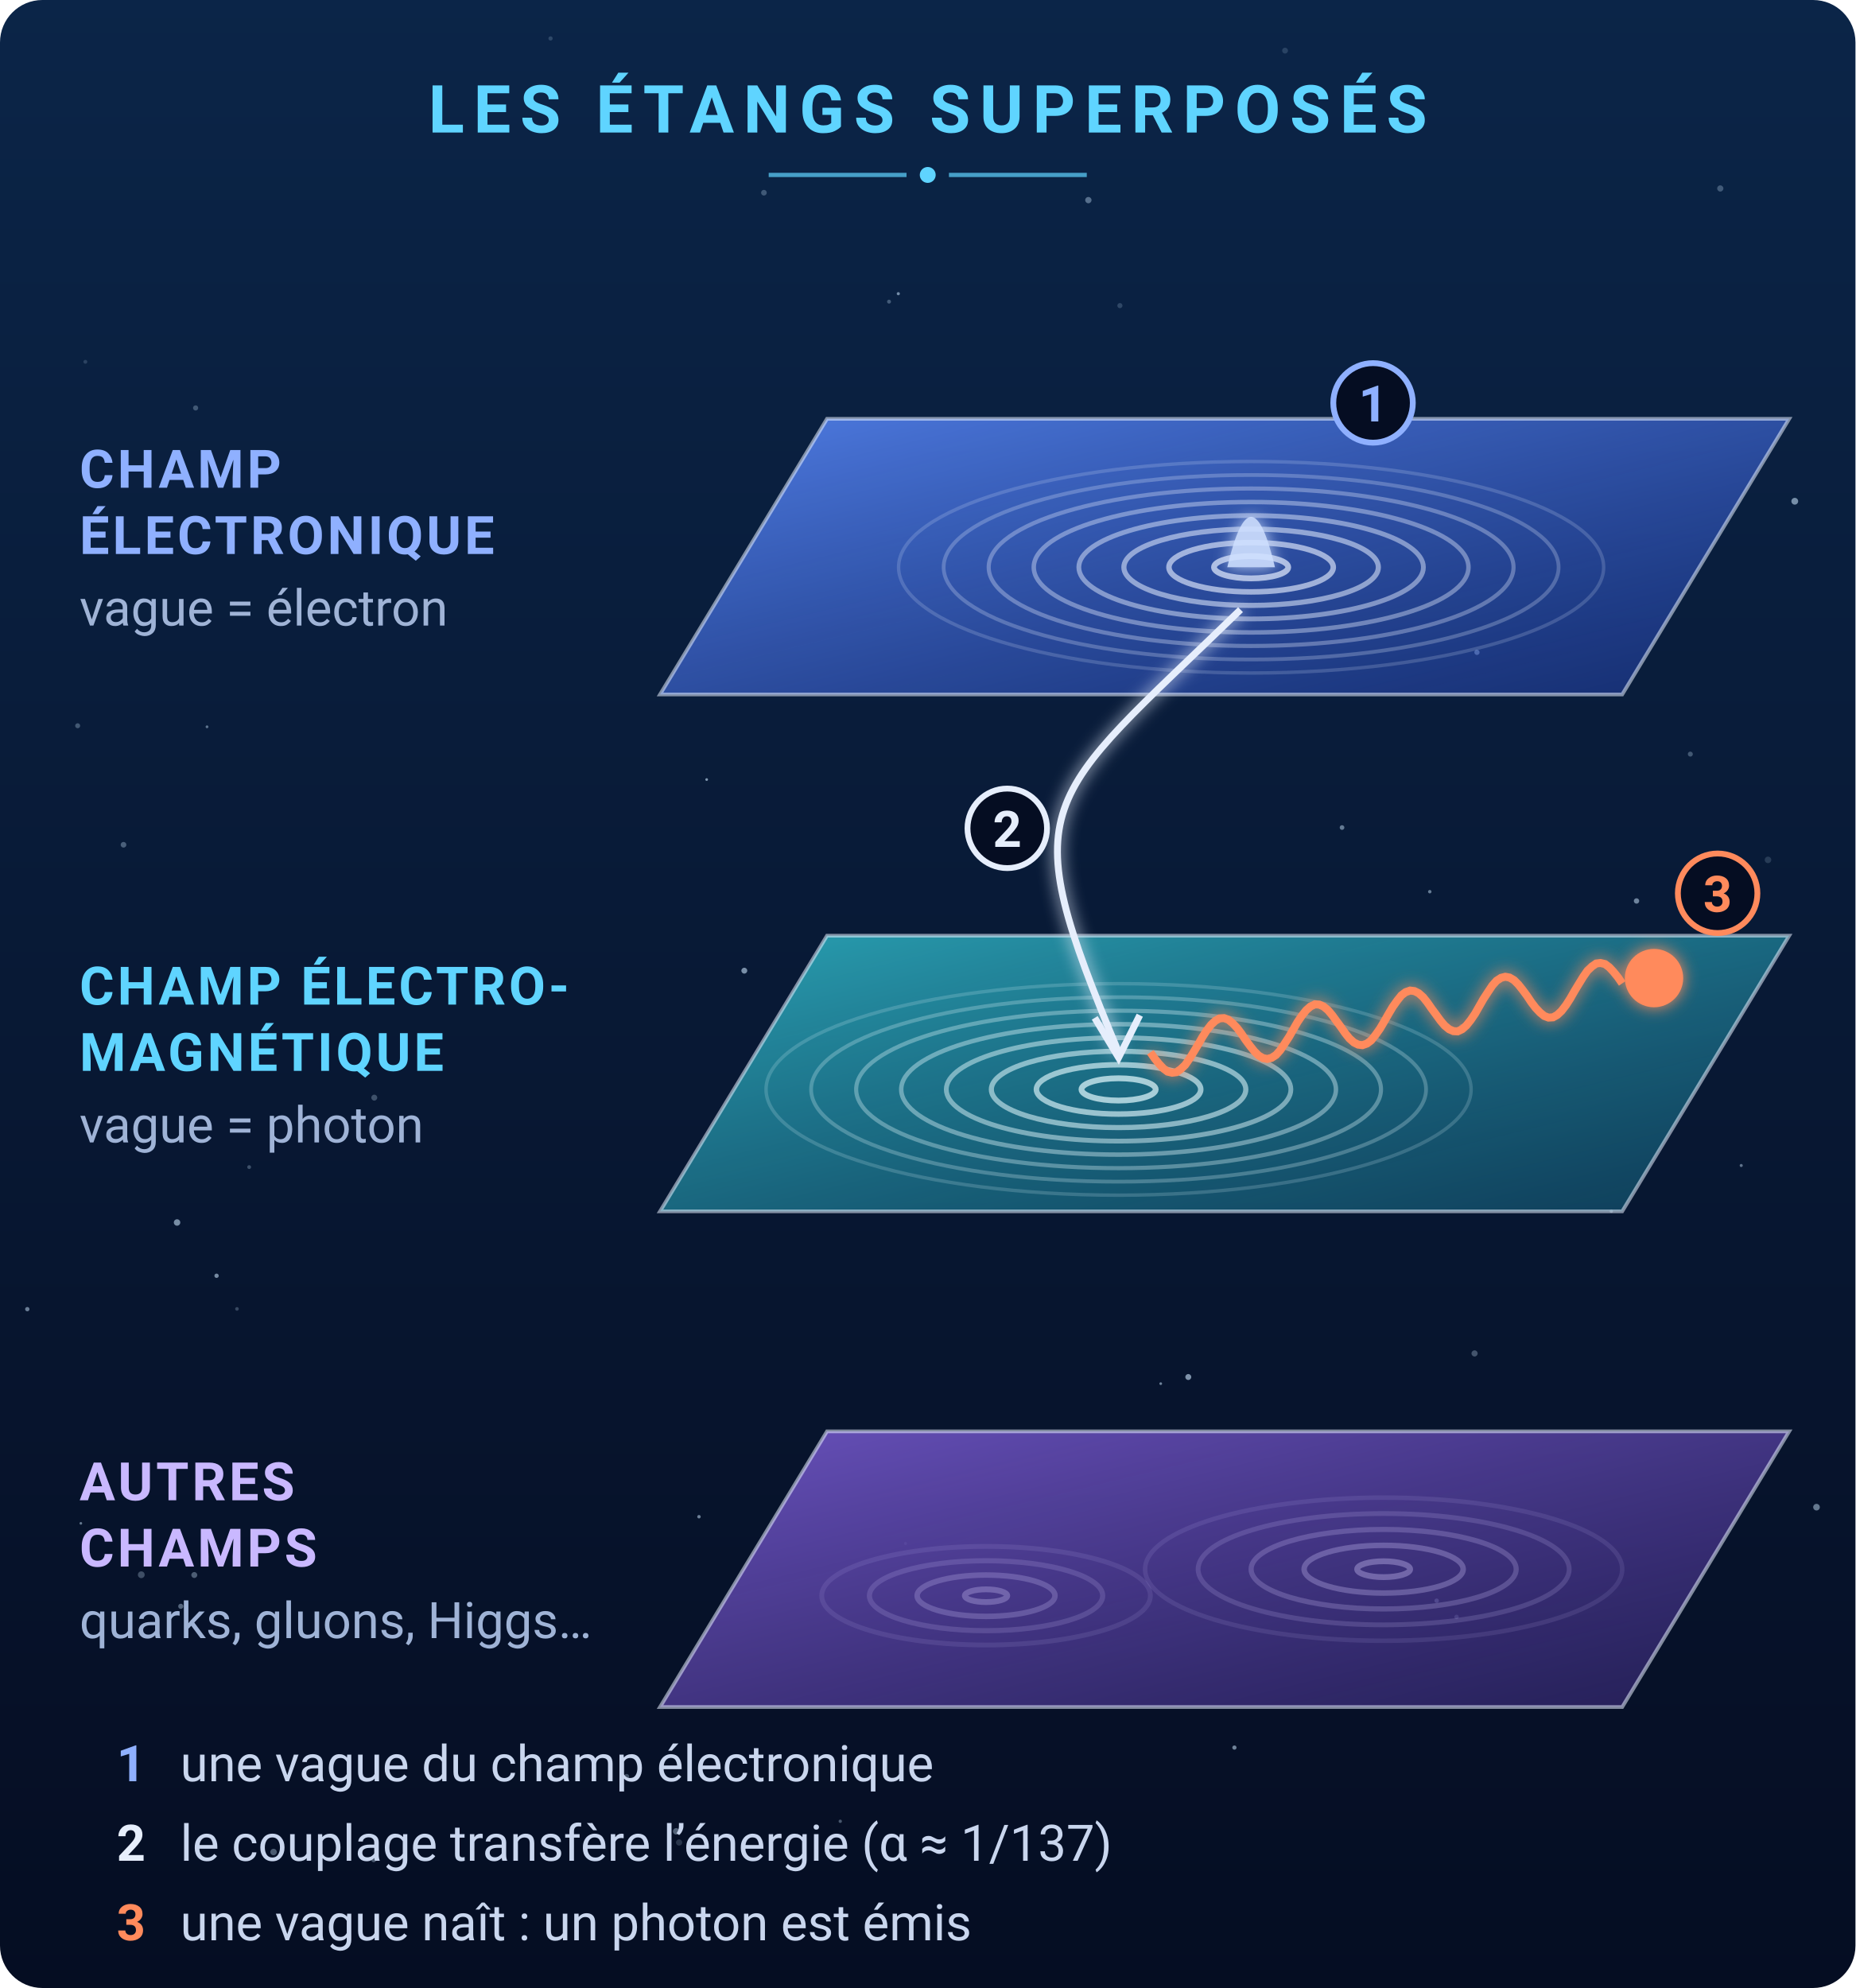
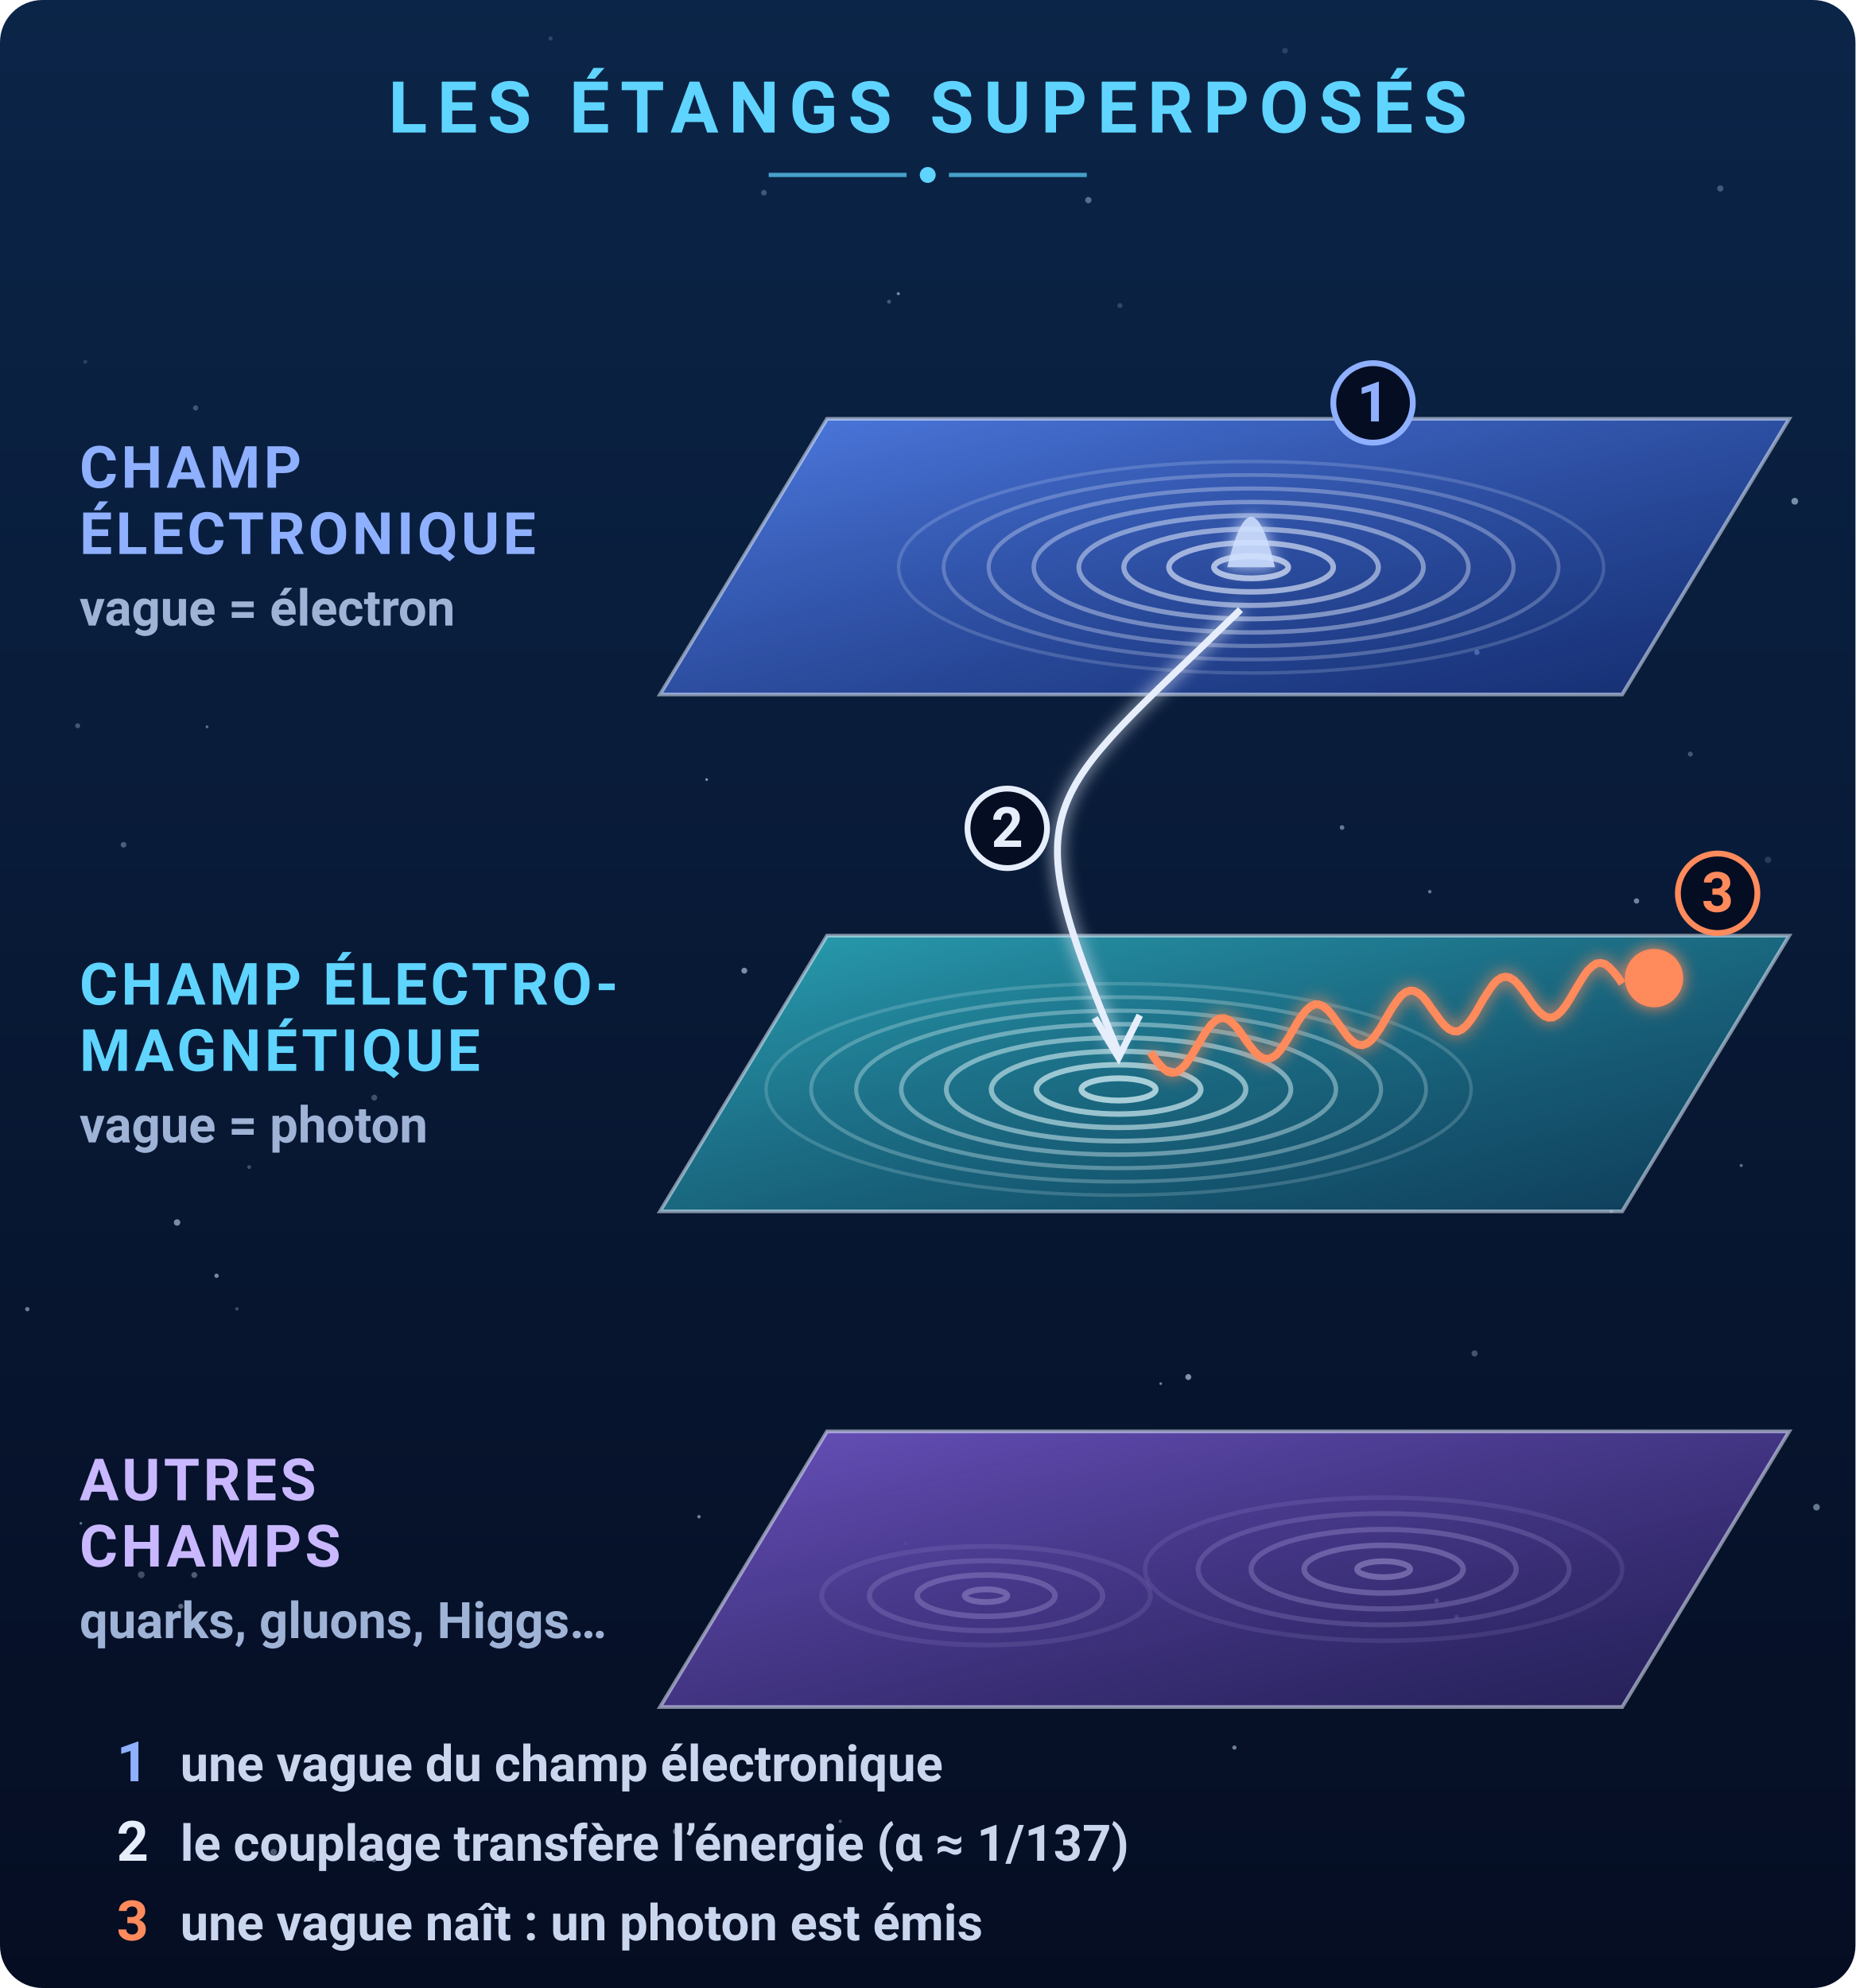
- <svg xmlns="http://www.w3.org/2000/svg" viewBox="0 0 700 750" role="img" aria-labelledby="t6 d6" data-version="1.0">
+ <svg xmlns="http://www.w3.org/2000/svg" viewBox="0 0 700 750" role="img" aria-labelledby="t6 d6" data-version="1.1">
  <style>
+   text, tspan { font-weight: 700 !important; }
  text { font-family: "Jost", "Segoe UI", Roboto, system-ui, sans-serif; }
  .titre  { font-size: 25px; font-weight: 600; letter-spacing: .14em; text-anchor: middle; }
  .label  { font-size: 22px; font-weight: 600; letter-spacing: .06em; }
  .sous   { font-size: 21px; fill: #9fb3d6; }
  .texte  { font-size: 22px; fill: #e6eefc; }
  .math   { font-family: Georgia, "Times New Roman", serif; fill: #e6eefc; }
</style>
  <defs>
    <linearGradient id="vg-fond" x1="0" y1="0" x2="0" y2="1">
      <stop offset="0" stop-color="#0b2548" />
      <stop offset="1" stop-color="#050d22" />
    </linearGradient>
    <filter id="vg-lueur" x="-30%" y="-30%" width="160%" height="160%">
      <feGaussianBlur in="SourceGraphic" stdDeviation="3" result="f" />
      <feMerge>
        <feMergeNode in="f" />
        <feMergeNode in="SourceGraphic" />
      </feMerge>
    </filter>
    <filter id="vg-flou" x="-50%" y="-50%" width="200%" height="200%">
      <feGaussianBlur stdDeviation="10" />
    </filter>
  </defs>
  <rect width="700" height="750" rx="16" fill="url(#vg-fond)" />
  <g fill="#cfe9ff">
    <circle cx="549.5" cy="610.0" r="0.84" opacity="0.27" />
    <circle cx="10.3" cy="493.9" r="0.82" opacity="0.49" />
    <circle cx="263.7" cy="572.2" r="0.65" opacity="0.51" />
    <circle cx="506.3" cy="312.2" r="0.88" opacity="0.46" />
    <circle cx="141.2" cy="414.1" r="1.12" opacity="0.27" />
    <circle cx="556.3" cy="510.6" r="1.16" opacity="0.30" />
    <circle cx="73.3" cy="594.2" r="1.12" opacity="0.35" />
    <circle cx="73.8" cy="153.9" r="0.97" opacity="0.28" />
    <circle cx="656.9" cy="439.7" r="0.58" opacity="0.44" />
    <circle cx="255.1" cy="690.9" r="1.22" opacity="0.38" />
    <circle cx="448.3" cy="519.5" r="1.12" opacity="0.59" />
    <circle cx="29.3" cy="273.8" r="0.94" opacity="0.29" />
    <circle cx="410.6" cy="75.5" r="1.19" opacity="0.39" />
    <circle cx="89.4" cy="493.8" r="0.68" opacity="0.24" />
    <circle cx="338.9" cy="110.8" r="0.59" opacity="0.54" />
    <circle cx="484.8" cy="19.1" r="1.10" opacity="0.16" />
    <circle cx="236.4" cy="670.2" r="0.96" opacity="0.29" />
    <circle cx="266.6" cy="294.1" r="0.51" opacity="0.60" />
    <circle cx="46.6" cy="318.7" r="1.07" opacity="0.33" />
    <circle cx="677.1" cy="189.1" r="1.28" opacity="0.55" />
    <circle cx="465.7" cy="659.3" r="0.80" opacity="0.52" />
    <circle cx="551.3" cy="387.2" r="0.82" opacity="0.47" />
    <circle cx="288.2" cy="72.7" r="1.07" opacity="0.27" />
    <circle cx="341.6" cy="582.3" r="0.55" opacity="0.16" />
    <circle cx="94.0" cy="440.3" r="0.72" opacity="0.27" />
    <circle cx="317.0" cy="687.1" r="0.63" opacity="0.33" />
    <circle cx="607.9" cy="456.9" r="0.64" opacity="0.36" />
    <circle cx="335.4" cy="113.8" r="0.74" opacity="0.29" />
    <circle cx="557.2" cy="246.1" r="0.99" opacity="0.59" />
    <circle cx="637.7" cy="284.5" r="0.94" opacity="0.29" />
    <circle cx="280.8" cy="366.2" r="1.11" opacity="0.57" />
    <circle cx="207.7" cy="14.5" r="0.80" opacity="0.18" />
    <circle cx="30.5" cy="574.7" r="0.50" opacity="0.47" />
    <circle cx="256.2" cy="695.1" r="1.17" opacity="0.18" />
    <circle cx="141.0" cy="701.6" r="0.95" opacity="0.34" />
    <circle cx="542.0" cy="603.9" r="0.84" opacity="0.36" />
    <circle cx="78.1" cy="274.2" r="0.53" opacity="0.43" />
    <circle cx="422.5" cy="115.3" r="0.97" opacity="0.19" />
    <circle cx="81.7" cy="481.3" r="0.82" opacity="0.55" />
    <circle cx="437.9" cy="522.0" r="0.51" opacity="0.52" />
    <circle cx="66.8" cy="461.2" r="1.22" opacity="0.56" />
    <circle cx="617.4" cy="339.9" r="1.02" opacity="0.51" />
    <circle cx="103.2" cy="698.7" r="1.22" opacity="0.35" />
    <circle cx="539.4" cy="336.4" r="0.65" opacity="0.47" />
    <circle cx="53.3" cy="594.1" r="1.28" opacity="0.28" />
    <circle cx="649.0" cy="71.1" r="1.17" opacity="0.28" />
    <circle cx="667.0" cy="324.4" r="1.23" opacity="0.16" />
    <circle cx="68.2" cy="606.0" r="0.97" opacity="0.39" />
    <circle cx="32.2" cy="136.5" r="0.73" opacity="0.17" />
    <circle cx="685.3" cy="568.6" r="1.25" opacity="0.47" />
  </g>
-   <text class="titre" x="350.0" y="50" fill="#5fd4ff">LES ÉTANGS SUPERPOSÉS</text>
+   <text style="font-size:27px" class="titre" x="350.0" y="50" fill="#5fd4ff">LES ÉTANGS SUPERPOSÉS</text>
  <line x1="290.0" y1="66" x2="342.0" y2="66" stroke="#5fd4ff" stroke-width="1.6" opacity=".7" />
  <line x1="358.0" y1="66" x2="410.0" y2="66" stroke="#5fd4ff" stroke-width="1.6" opacity=".7" />
  <circle cx="350.0" cy="66" r="3" fill="#5fd4ff" />
  <defs>
    <linearGradient id="v6-n3" x1="0" y1="0" x2="1" y2="1">
      <stop offset="0" stop-color="#7b5cd6" stop-opacity=".85" />
      <stop offset="1" stop-color="#3b2a7a" stop-opacity=".55" />
    </linearGradient>
    <clipPath id="v6-n3-c">
      <polygon points="312,540 675,540 612,644 249,644" />
    </clipPath>
  </defs>
  <polygon points="312,540 675,540 612,644 249,644" fill="url(#v6-n3)" stroke="#e6eefc" stroke-opacity=".55" stroke-width="1.4" />
  <polygon points="612,652 249,652 249,644 612,644" fill="#000" opacity=".0" />
  <g clip-path="url(#v6-n3-c)" fill="none" stroke="#d6ccff">
    <ellipse cx="522" cy="592" rx="10" ry="3.0" stroke-width="2.20" opacity="0.35" />
    <ellipse cx="522" cy="592" rx="30" ry="9.0" stroke-width="2.07" opacity="0.29" />
    <ellipse cx="522" cy="592" rx="50" ry="15.0" stroke-width="1.94" opacity="0.23" />
    <ellipse cx="522" cy="592" rx="70" ry="21.0" stroke-width="1.81" opacity="0.17" />
    <ellipse cx="522" cy="592" rx="90" ry="27.0" stroke-width="1.68" opacity="0.11" />
  </g>
  <g clip-path="url(#v6-n3-c)" fill="none" stroke="#d6ccff">
    <ellipse cx="372" cy="602" rx="8" ry="2.4" stroke-width="2.20" opacity="0.30" />
    <ellipse cx="372" cy="602" rx="26" ry="7.8" stroke-width="2.07" opacity="0.24" />
    <ellipse cx="372" cy="602" rx="44" ry="13.2" stroke-width="1.94" opacity="0.17" />
    <ellipse cx="372" cy="602" rx="62" ry="18.6" stroke-width="1.81" opacity="0.11" />
  </g>
  <defs>
    <linearGradient id="v6-n2" x1="0" y1="0" x2="1" y2="1">
      <stop offset="0" stop-color="#2fb8c8" stop-opacity=".85" />
      <stop offset="1" stop-color="#145a78" stop-opacity=".55" />
    </linearGradient>
    <clipPath id="v6-n2-c">
      <polygon points="312,353 675,353 612,457 249,457" />
    </clipPath>
  </defs>
  <polygon points="312,353 675,353 612,457 249,457" fill="url(#v6-n2)" stroke="#e6eefc" stroke-opacity=".55" stroke-width="1.4" />
  <polygon points="612,465 249,465 249,457 612,457" fill="#000" opacity=".0" />
  <g clip-path="url(#v6-n2-c)" fill="none" stroke="#e6fbff">
    <ellipse cx="422" cy="411" rx="14" ry="4.2" stroke-width="2.20" opacity="0.70" />
    <ellipse cx="422" cy="411" rx="31" ry="9.3" stroke-width="2.07" opacity="0.63" />
    <ellipse cx="422" cy="411" rx="48" ry="14.4" stroke-width="1.94" opacity="0.55" />
    <ellipse cx="422" cy="411" rx="65" ry="19.5" stroke-width="1.81" opacity="0.48" />
    <ellipse cx="422" cy="411" rx="82" ry="24.6" stroke-width="1.68" opacity="0.40" />
    <ellipse cx="422" cy="411" rx="99" ry="29.7" stroke-width="1.55" opacity="0.33" />
    <ellipse cx="422" cy="411" rx="116" ry="34.8" stroke-width="1.42" opacity="0.25" />
    <ellipse cx="422" cy="411" rx="133" ry="39.9" stroke-width="1.29" opacity="0.18" />
  </g>
  <polyline points="434.0,397.0 435.6,399.3 437.3,401.4 438.9,403.1 440.5,404.3 442.2,404.7 443.8,404.5 445.4,403.4 447.1,401.8 448.7,399.5 450.3,396.9 452.0,394.1 453.6,391.3 455.2,388.8 456.9,386.6 458.5,385.1 460.1,384.2 461.8,384.1 463.4,384.7 465.0,386.0 466.7,387.8 468.3,389.9 469.9,392.3 471.6,394.6 473.2,396.6 474.8,398.2 476.5,399.2 478.1,399.5 479.7,399.1 481.4,398.0 483.0,396.2 484.6,393.8 486.3,391.2 487.9,388.4 489.5,385.6 491.2,383.1 492.8,381.1 494.4,379.7 496.1,378.9 497.7,379.0 499.3,379.7 501.0,381.1 502.6,383.0 504.2,385.2 505.9,387.5 507.5,389.8 509.1,391.8 510.8,393.3 512.4,394.1 514.0,394.3 515.7,393.7 517.3,392.5 518.9,390.5 520.6,388.1 522.2,385.4 523.8,382.6 525.4,379.9 527.1,377.5 528.7,375.5 530.3,374.3 532.0,373.7 533.6,373.9 535.2,374.7 536.9,376.2 538.5,378.2 540.1,380.5 541.8,382.8 543.4,385.0 545.0,386.9 546.7,388.3 548.3,389.0 549.9,389.1 551.6,388.3 553.2,386.9 554.8,384.9 556.5,382.4 558.1,379.6 559.7,376.8 561.4,374.2 563.0,371.8 564.6,370.0 566.3,368.9 567.9,368.5 569.5,368.8 571.2,369.8 572.8,371.4 574.4,373.4 576.1,375.7 577.7,378.1 579.3,380.2 581.0,382.0 582.6,383.3 584.2,383.9 585.9,383.8 587.5,382.9 589.1,381.4 590.8,379.2 592.4,376.7 594.0,373.9 595.7,371.1 597.3,368.5 598.9,366.2 600.6,364.6 602.2,363.5 603.8,363.3 605.5,363.7 607.1,364.9 608.7,366.6 610.4,368.7 612.0,371.0" fill="none" stroke="#ff8a5c" stroke-width="3" filter="url(#vg-lueur)" />
  <circle cx="624" cy="369" r="11" fill="#ff8a5c" filter="url(#vg-lueur)" />
  <defs>
    <linearGradient id="v6-n1" x1="0" y1="0" x2="1" y2="1">
      <stop offset="0" stop-color="#5b8cff" stop-opacity=".85" />
      <stop offset="1" stop-color="#1d3a9a" stop-opacity=".55" />
    </linearGradient>
    <clipPath id="v6-n1-c">
      <polygon points="312,158 675,158 612,262 249,262" />
    </clipPath>
  </defs>
  <polygon points="312,158 675,158 612,262 249,262" fill="url(#v6-n1)" stroke="#e6eefc" stroke-opacity=".55" stroke-width="1.4" />
  <polygon points="612,270 249,270 249,262 612,262" fill="#000" opacity=".0" />
  <g clip-path="url(#v6-n1-c)" fill="none" stroke="#e6eeff">
    <ellipse cx="472" cy="214" rx="14" ry="4.2" stroke-width="2.20" opacity="0.70" />
    <ellipse cx="472" cy="214" rx="31" ry="9.3" stroke-width="2.07" opacity="0.63" />
    <ellipse cx="472" cy="214" rx="48" ry="14.4" stroke-width="1.94" opacity="0.55" />
    <ellipse cx="472" cy="214" rx="65" ry="19.5" stroke-width="1.81" opacity="0.48" />
    <ellipse cx="472" cy="214" rx="82" ry="24.6" stroke-width="1.68" opacity="0.40" />
    <ellipse cx="472" cy="214" rx="99" ry="29.7" stroke-width="1.55" opacity="0.33" />
    <ellipse cx="472" cy="214" rx="116" ry="34.8" stroke-width="1.42" opacity="0.25" />
    <ellipse cx="472" cy="214" rx="133" ry="39.9" stroke-width="1.29" opacity="0.18" />
  </g>
  <path d="M 463 214 Q 472 176 481 214 Z" fill="#cfe0ff" opacity=".9" filter="url(#vg-lueur)" />
  <path d="M 468 230 C 392 304, 382 301, 422 397" fill="none" stroke="#e6eefc" stroke-width="2.6" filter="url(#vg-lueur)" />
  <path d="M 413 384 L 422 399 L 430 383" fill="none" stroke="#e6eefc" stroke-width="2.6" />
  <circle cx="518" cy="152" r="15" fill="#050d22" stroke="#8fb0ff" stroke-width="2.2" />
-   <text x="518" y="159" text-anchor="middle" font-size="19" font-weight="600" fill="#8fb0ff">1</text>
+   <text x="518" y="159" text-anchor="middle" font-size="21" font-weight="600" fill="#8fb0ff">1</text>
  <circle cx="380" cy="312.5" r="15" fill="#050d22" stroke="#e6eefc" stroke-width="2.2" />
-   <text x="380" y="319.5" text-anchor="middle" font-size="19" font-weight="600" fill="#e6eefc">2</text>
+   <text x="380" y="319.5" text-anchor="middle" font-size="21" font-weight="600" fill="#e6eefc">2</text>
  <circle cx="648" cy="337" r="15" fill="#050d22" stroke="#ff8a5c" stroke-width="2.2" />
-   <text x="648" y="344" text-anchor="middle" font-size="19" font-weight="600" fill="#ff8a5c">3</text>
-   <text class="label" x="30" y="184" fill="#8fb0ff" style="font-size:20px">CHAMP</text>
-   <text class="label" x="30" y="209" fill="#8fb0ff" style="font-size:20px">ÉLECTRONIQUE</text>
+   <text x="648" y="344" text-anchor="middle" font-size="21" font-weight="600" fill="#ff8a5c">3</text>
+   <text class="label" x="30" y="184" fill="#8fb0ff" style="font-size:22px">CHAMP</text>
+   <text class="label" x="30" y="209" fill="#8fb0ff" style="font-size:22px">ÉLECTRONIQUE</text>
  <text class="sous" x="30" y="236" style="font-size:19px">vague = électron</text>
-   <text class="label" x="30" y="379" fill="#5fd4ff" style="font-size:20px">CHAMP ÉLECTRO-</text>
-   <text class="label" x="30" y="404" fill="#5fd4ff" style="font-size:20px">MAGNÉTIQUE</text>
+   <text class="label" x="30" y="379" fill="#5fd4ff" style="font-size:22px">CHAMP ÉLECTRO-</text>
+   <text class="label" x="30" y="404" fill="#5fd4ff" style="font-size:22px">MAGNÉTIQUE</text>
  <text class="sous" x="30" y="431" style="font-size:19px">vague = photon</text>
-   <text class="label" x="30" y="566" fill="#c9b8ff" style="font-size:20px">AUTRES</text>
-   <text class="label" x="30" y="591" fill="#c9b8ff" style="font-size:20px">CHAMPS</text>
+   <text class="label" x="30" y="566" fill="#c9b8ff" style="font-size:22px">AUTRES</text>
+   <text class="label" x="30" y="591" fill="#c9b8ff" style="font-size:22px">CHAMPS</text>
  <text class="sous" x="30" y="618" style="font-size:19px">quarks, gluons, Higgs…</text>
-   <text x="44" y="672" font-size="19" font-weight="600" fill="#8fb0ff">1</text>
+   <text x="44" y="672" font-size="21" font-weight="600" fill="#8fb0ff">1</text>
  <text x="68" y="672" class="sous" style="font-size:19px;fill:#c9d6ee">une vague du champ électronique</text>
-   <text x="44" y="702" font-size="19" font-weight="600" fill="#e6eefc">2</text>
+   <text x="44" y="702" font-size="21" font-weight="600" fill="#e6eefc">2</text>
  <text x="68" y="702" class="sous" style="font-size:19px;fill:#c9d6ee">le couplage transfère l’énergie (α ≈ 1/137)</text>
-   <text x="44" y="732" font-size="19" font-weight="600" fill="#ff8a5c">3</text>
+   <text x="44" y="732" font-size="21" font-weight="600" fill="#ff8a5c">3</text>
  <text x="68" y="732" class="sous" style="font-size:19px;fill:#c9d6ee">une vague naît : un photon est émis</text>
</svg>
